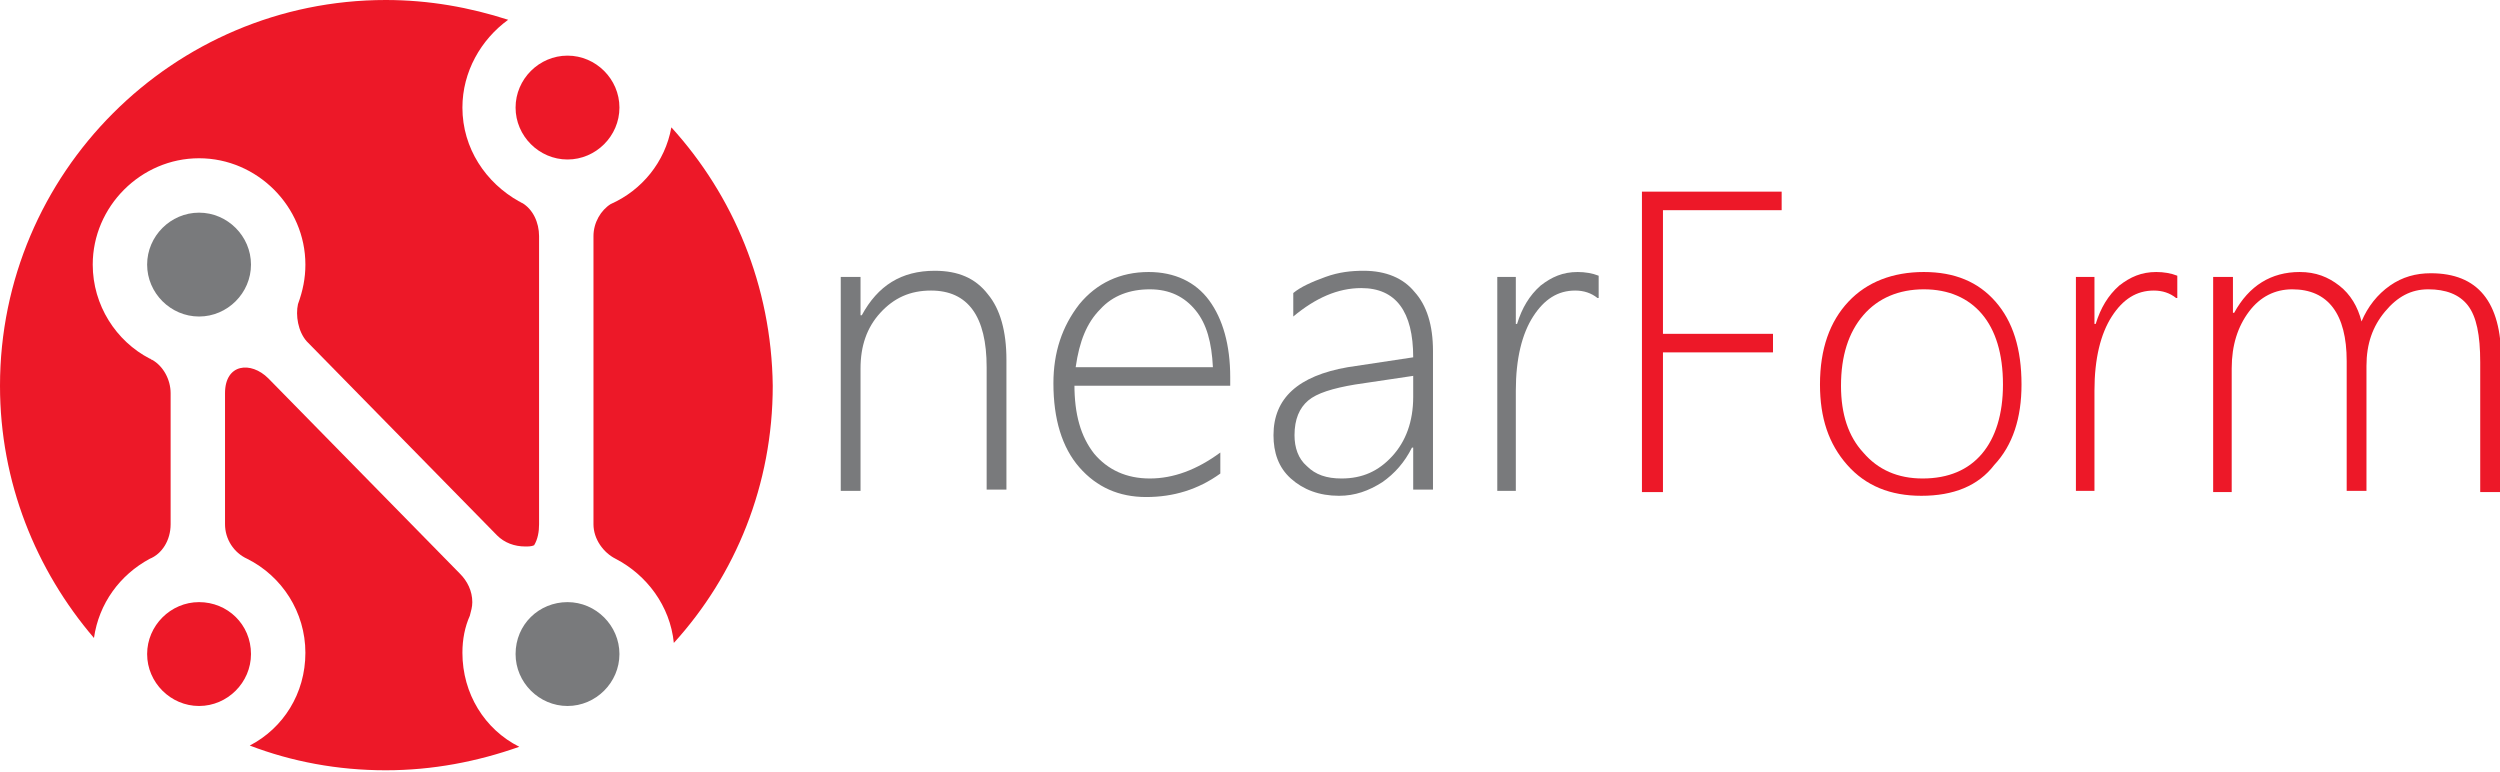
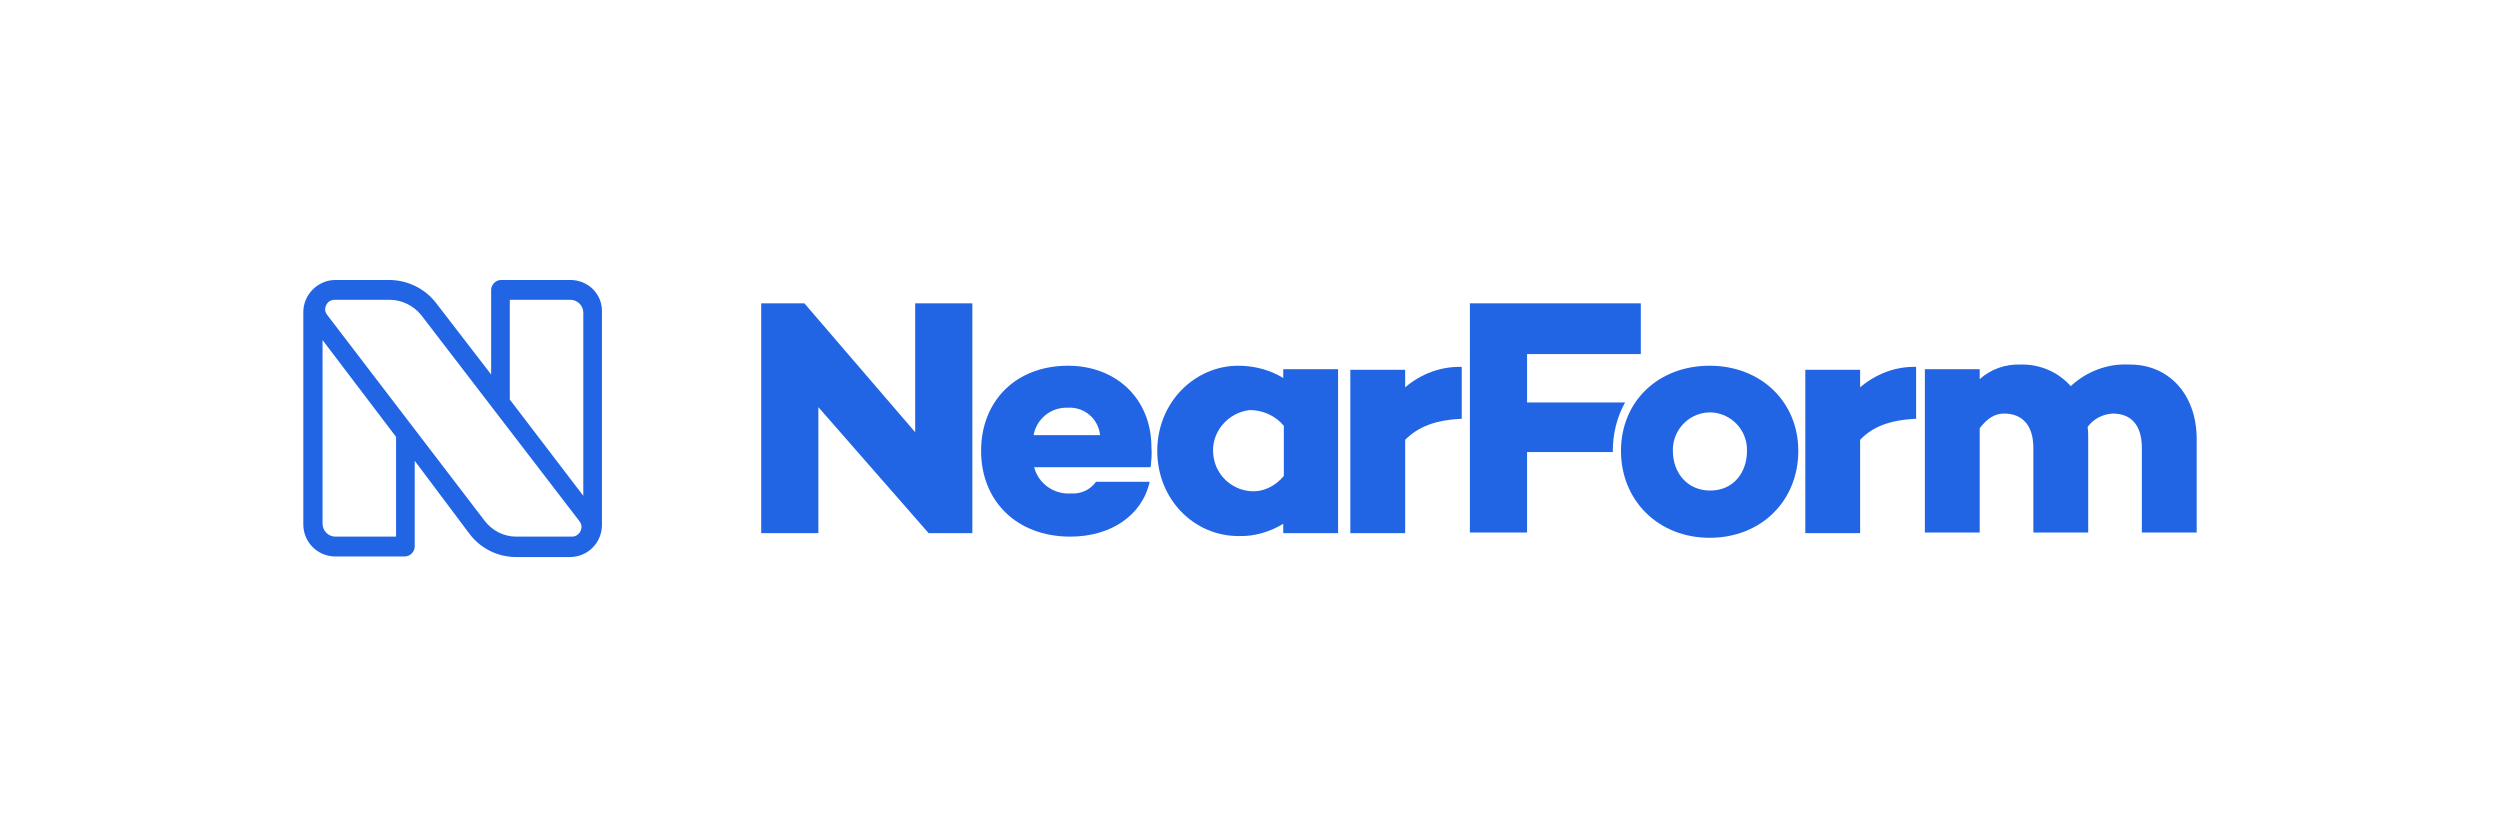
- <svg xmlns="http://www.w3.org/2000/svg" version="1.1" id="Layer_1" x="0px" y="0px" viewBox="0 0 202.2 62.4" style="enable-background:new 0 0 202.2 62.4;" xml:space="preserve">
+ <svg xmlns="http://www.w3.org/2000/svg" version="1.1" id="Layer_1" x="0px" y="0px" viewBox="0 0 428.6 143.4" style="enable-background:new 0 0 428.6 143.4;" xml:space="preserve">
  <style type="text/css">
- 	.st0{fill:#ED1828;}
- 	.st1{fill:#797A7C;}
+ 	.nf-logo-blue{fill:#2165E5;}
</style>
-   <g>
-     <g>
-       <path class="st0" d="M54.3,10.3c-0.5,2.8-2.4,5.1-4.9,6.2C48.6,17,48,18,48,19.1v23.3c0,1.2,0.8,2.3,1.8,2.8    c2.5,1.3,4.4,3.8,4.7,6.8c5-5.5,8-12.8,8-20.8C62.4,23.1,59.3,15.8,54.3,10.3z" />
-       <path class="st0" d="M12.1,45.2L12.1,45.2c1-0.4,1.7-1.5,1.7-2.8V31.8c0-1.1-0.6-2.2-1.5-2.7c-0.1,0-0.1-0.1-0.2-0.1c0,0,0,0,0,0    h0c-2.7-1.4-4.6-4.3-4.6-7.6c0-4.7,3.9-8.6,8.6-8.6c4.7,0,8.6,3.9,8.6,8.6c0,1.1-0.2,2.1-0.6,3.2h0c-0.2,0.9,0,2.2,0.7,3    l15.4,15.7h0c0.6,0.6,1.4,0.9,2.3,0.9c0.2,0,0.5,0,0.7-0.1c0.3-0.5,0.4-1.1,0.4-1.7V19.1c0-1.1-0.5-2.2-1.4-2.7    c-0.1,0-0.1-0.1-0.2-0.1c0,0,0,0,0,0h0c-2.7-1.5-4.6-4.3-4.6-7.6c0-2.9,1.5-5.5,3.7-7.1C38,0.6,34.7,0,31.2,0C14,0,0,14,0,31.2    C0,39,2.9,46.1,7.6,51.6C8,48.8,9.7,46.5,12.1,45.2z" />
-       <path class="st0" d="M45.9,12.9c2.3,0,4.2-1.9,4.2-4.2s-1.9-4.2-4.2-4.2c-2.3,0-4.2,1.9-4.2,4.2S43.6,12.9,45.9,12.9z" />
-       <path class="st1" d="M41.7,52.9c0,2.3,1.9,4.2,4.2,4.2c2.3,0,4.2-1.9,4.2-4.2c0-2.3-1.9-4.2-4.2-4.2    C43.6,48.7,41.7,50.5,41.7,52.9z" />
-       <path class="st0" d="M37.4,52.8c0-1.1,0.2-2.1,0.6-3l0,0c0.1-0.4,0.2-0.7,0.2-1.1c0-0.9-0.4-1.7-1-2.3l0,0L21.7,30.6    c-1.4-1.4-3.5-1.2-3.5,1.2v10.6c0,1.2,0.7,2.3,1.8,2.8c2.8,1.4,4.7,4.3,4.7,7.6c0,3.3-1.8,6.1-4.5,7.5c3.4,1.3,7.1,2,11,2    c3.8,0,7.4-0.7,10.8-1.9C39.2,59,37.4,56.1,37.4,52.8z" />
-       <path class="st0" d="M16.1,48.7c-2.3,0-4.2,1.9-4.2,4.2c0,2.3,1.9,4.2,4.2,4.2c2.3,0,4.2-1.9,4.2-4.2    C20.3,50.5,18.4,48.7,16.1,48.7z" />
-       <path class="st1" d="M20.3,21.4c0-2.3-1.9-4.2-4.2-4.2c-2.3,0-4.2,1.9-4.2,4.2s1.9,4.2,4.2,4.2C18.4,25.6,20.3,23.7,20.3,21.4z" />
-     </g>
-     <g>
-       <path class="st1" d="M79.8,39.7V29.7c0-4.1-1.5-6.2-4.5-6.2c-1.7,0-3,0.6-4.1,1.8c-1.1,1.2-1.6,2.7-1.6,4.5v9.9h-1.6V22.4h1.6v3.1    h0.1c1.3-2.4,3.2-3.6,5.9-3.6c1.9,0,3.3,0.6,4.3,1.9c1,1.2,1.5,3,1.5,5.3v10.5H79.8z" />
-       <path class="st1" d="M86.9,31.1c0,2.4,0.5,4.2,1.6,5.6c1.1,1.3,2.6,2,4.5,2c1.9,0,3.8-0.7,5.7-2.1v1.7c-1.8,1.3-3.8,1.9-6,1.9    c-2.2,0-4-0.8-5.4-2.4c-1.4-1.6-2.1-3.9-2.1-6.8c0-2.5,0.7-4.6,2.1-6.4c1.4-1.7,3.3-2.6,5.6-2.6c2.1,0,3.8,0.8,4.9,2.3    c1.1,1.5,1.7,3.6,1.7,6.2v0.7H86.9z M98.1,29.7c-0.1-2-0.5-3.5-1.4-4.6c-0.9-1.1-2.1-1.7-3.7-1.7c-1.6,0-3,0.5-4,1.6    c-1.1,1.1-1.7,2.6-2,4.7H98.1z" />
-       <path class="st1" d="M114.3,39.7v-3.5h-0.1c-0.6,1.2-1.4,2.1-2.4,2.8c-1.1,0.7-2.2,1.1-3.5,1.1c-1.6,0-2.9-0.5-3.9-1.4    c-1-0.9-1.4-2.1-1.4-3.5c0-3,2-4.8,6-5.5l5.3-0.8c0-3.7-1.4-5.6-4.2-5.6c-1.9,0-3.7,0.8-5.5,2.3v-1.9c0.6-0.5,1.5-0.9,2.6-1.3    c1.1-0.4,2.1-0.5,3.1-0.5c1.8,0,3.2,0.6,4.1,1.7c1,1.1,1.5,2.7,1.5,4.8v11.2H114.3z M109.6,31.1c-1.8,0.3-3.1,0.7-3.8,1.3    c-0.7,0.6-1.1,1.5-1.1,2.8c0,1,0.3,1.9,1,2.5c0.7,0.7,1.6,1,2.8,1c1.7,0,3-0.6,4.1-1.8c1.1-1.2,1.7-2.8,1.7-4.8v-1.7L109.6,31.1z" />
-       <path class="st1" d="M129.2,24.1c-0.5-0.4-1.1-0.6-1.8-0.6c-1.4,0-2.5,0.7-3.4,2.1c-0.9,1.4-1.4,3.4-1.4,6v8.1h-1.5V22.4h1.5v3.8    h0.1c0.4-1.3,1-2.3,1.9-3.1c0.9-0.7,1.8-1.1,3-1.1c0.6,0,1.2,0.1,1.7,0.3V24.1z" />
-       <path class="st0" d="M134.5,17.1v9.9h8.9v1.5h-8.9v11.3h-1.7V15.5h11.3v1.5H134.5z" />
-       <path class="st0" d="M155.4,40.1c-2.5,0-4.5-0.8-6-2.5c-1.5-1.7-2.2-3.8-2.2-6.5c0-2.9,0.8-5.1,2.3-6.7c1.5-1.6,3.6-2.4,6.1-2.4    c2.5,0,4.4,0.8,5.8,2.4c1.4,1.6,2.1,3.8,2.1,6.7c0,2.7-0.7,4.9-2.2,6.5C160,39.3,158,40.1,155.4,40.1z M155.6,23.4    c-2,0-3.7,0.7-4.9,2.1c-1.2,1.4-1.8,3.3-1.8,5.7c0,2.3,0.6,4.1,1.8,5.4c1.2,1.4,2.8,2.1,4.8,2.1c2.1,0,3.7-0.7,4.8-2    c1.1-1.3,1.7-3.2,1.7-5.6c0-2.5-0.6-4.4-1.7-5.7C159.2,24.1,157.6,23.4,155.6,23.4z" />
-       <path class="st0" d="M176,24.1c-0.5-0.4-1.1-0.6-1.8-0.6c-1.4,0-2.5,0.7-3.4,2.1c-0.9,1.4-1.4,3.4-1.4,6v8.1h-1.5V22.4h1.5v3.8    h0.1c0.4-1.3,1-2.3,1.9-3.1c0.9-0.7,1.8-1.1,3-1.1c0.6,0,1.2,0.1,1.7,0.3V24.1z" />
-       <path class="st0" d="M200.6,39.7V29.3c0-2.2-0.3-3.7-1-4.6c-0.7-0.9-1.8-1.3-3.2-1.3c-1.4,0-2.5,0.6-3.5,1.8    c-1,1.2-1.5,2.6-1.5,4.4v10.1h-1.6V29.2c0-3.8-1.5-5.8-4.4-5.8c-1.4,0-2.6,0.6-3.5,1.8c-0.9,1.2-1.4,2.7-1.4,4.6v10H179V22.4h1.6    v2.9h0.1c1.2-2.2,3-3.3,5.3-3.3c1.3,0,2.3,0.4,3.2,1.1c0.9,0.7,1.5,1.7,1.8,2.9c0.5-1.2,1.3-2.2,2.3-2.9c1-0.7,2.1-1,3.3-1    c3.8,0,5.7,2.3,5.7,7v10.7H200.6z" />
-     </g>
-   </g>
+   <path class="nf-logo-blue" d="M97.8,48H85.9c-0.9,0-1.7,0.8-1.7,1.7v14.5L74.8,52c-1.9-2.5-4.9-4-8.1-4h-9.2c-3,0-5.5,2.5-5.5,5.5v36.4  c0,3.1,2.5,5.5,5.5,5.5c0,0,0,0,0,0h11.9c0.9,0,1.7-0.8,1.7-1.7c0,0,0,0,0,0V79l9.3,12.4c1.9,2.6,4.9,4.1,8.1,4.1h9.2  c3.1,0,5.5-2.5,5.5-5.5l0,0V53.5C103.3,50.4,100.8,48,97.8,48z M67.9,92H57.5c-1.2,0-2.2-1-2.2-2.2l0,0V58.3l12.6,16.6V92z M98,92  h-9.5c-2.1,0-4.1-1-5.4-2.7L56.1,54c-0.6-0.7-0.4-1.7,0.3-2.3c0.3-0.2,0.6-0.3,1-0.3h9.4c2.1,0,4.1,1,5.4,2.6l27.1,35.3  c0.6,0.7,0.5,1.7-0.2,2.3C98.8,91.9,98.4,92,98,92z M100,85L87.4,68.5V51.4h10.4c1.2,0,2.2,1,2.2,2.2V85z" />
+   <path class="nf-logo-blue" d="M166.8,91.4h-7.6l-18.9-21.6v21.6h-9.8V52h7.4l19,22.1V52h9.8V91.4z" />
+   <path class="nf-logo-blue" d="M197.3,79.9l-0.1,0.2h-19.9c0.7,2.8,3.4,4.7,6.3,4.5c1.7,0.1,3.3-0.6,4.3-2h9.2c-1.3,5.8-6.7,9.4-13.6,9.4  c-9.2,0-15.3-6.1-15.3-14.7s6-14.6,14.9-14.6c8.2,0,14.3,5.6,14.3,14C197.5,77.8,197.4,78.8,197.3,79.9z M177.2,74.6h11.4  c-0.3-2.8-2.7-4.9-5.6-4.7C180.2,69.8,177.7,71.8,177.2,74.6z" />
+   <path class="nf-logo-blue" d="M229.4,91.4h-9.4v-1.6c-2.3,1.4-5,2.2-7.7,2.1c-7.6,0-13.9-6.3-13.9-14.6s6.4-14.6,13.9-14.6  c2.7,0,5.4,0.7,7.7,2.1v-1.5h9.4V91.4z M220.1,81.6V73c-1.4-1.7-3.6-2.7-5.8-2.7c-3.8,0.4-6.7,3.8-6.3,7.6c0.3,3.4,3,6,6.3,6.3  C216.5,84.4,218.6,83.4,220.1,81.6z" />
+   <path class="nf-logo-blue" d="M250.6,71.8c-4.6,0.2-7.5,1.4-9.7,3.6v16h-9.4v-28h9.4v3c2.7-2.3,6.1-3.6,9.7-3.5L250.6,71.8z" />
+   <path class="nf-logo-blue" d="M281.3,60.6V52H252v39.3h9.8V77.5h14.7v-0.2c0-2.9,0.7-5.8,2.1-8.3h-16.8v-8.3H281.3z" />
+   <path class="nf-logo-blue" d="M328.5,71.8c-4.6,0.2-7.5,1.4-9.6,3.6v16h-9.4v-28h9.4v3c2.7-2.3,6.1-3.6,9.6-3.5V71.8z" />
+   <path class="nf-logo-blue" d="M376.6,75.3v16h-9.4V76.8c0-4-1.9-5.9-5-5.9c-1.7,0.1-3.3,0.9-4.3,2.3c0.1,0.7,0.1,1.4,0.1,2.1v16h-9.4V76.8  c0-4-2-5.9-5-5.9c-1.5,0-2.8,0.7-4.2,2.5v17.9H330v-28h9.4V65c1.9-1.7,4.4-2.6,7-2.5c3.3-0.1,6.5,1.3,8.6,3.7  c2.7-2.5,6.3-3.9,10-3.7C371.6,62.4,376.6,67.4,376.6,75.3z" />
+   <path class="nf-logo-blue" d="M308.3,77.3c0,8.6-6.4,14.9-15.2,14.9s-15.2-6.4-15.2-14.9s6.4-14.6,15.2-14.6S308.3,68.9,308.3,77.3z   M299.5,77.3c0.1-3.5-2.6-6.4-6.1-6.6c-3.5-0.1-6.4,2.6-6.6,6.1c0,0.2,0,0.3,0,0.5c0,3.8,2.5,6.8,6.4,6.8S299.5,81.1,299.5,77.3  L299.5,77.3z" />
</svg>
